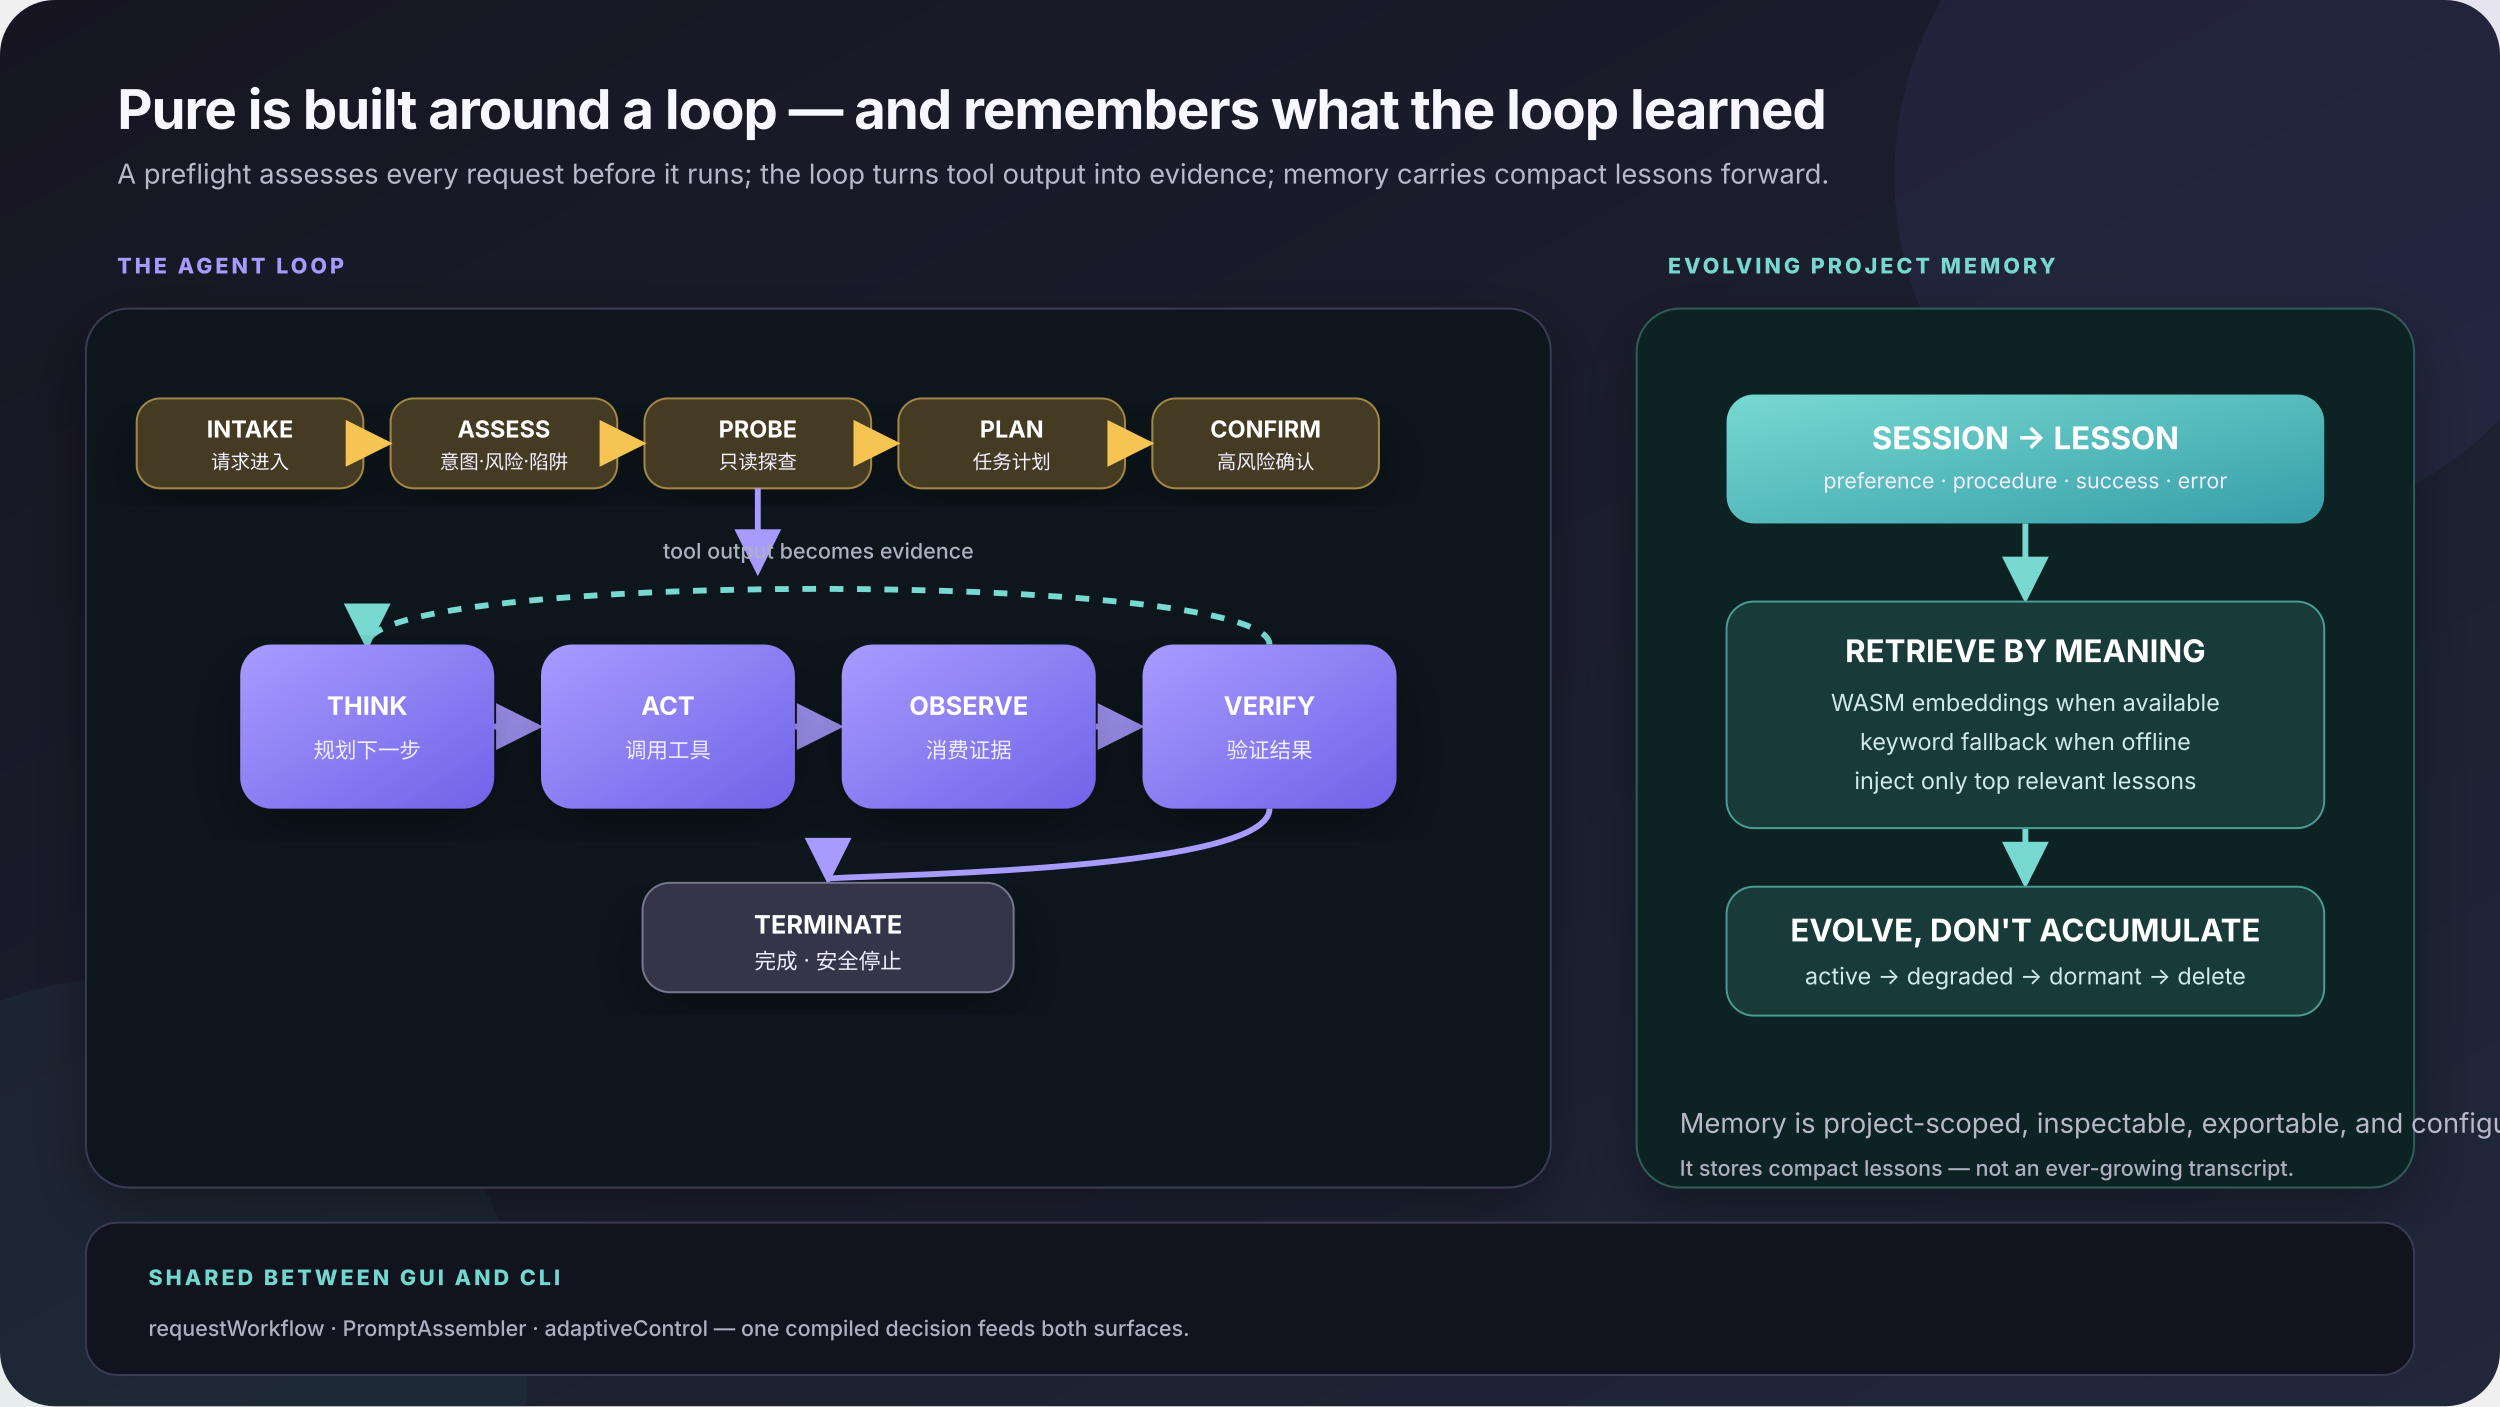
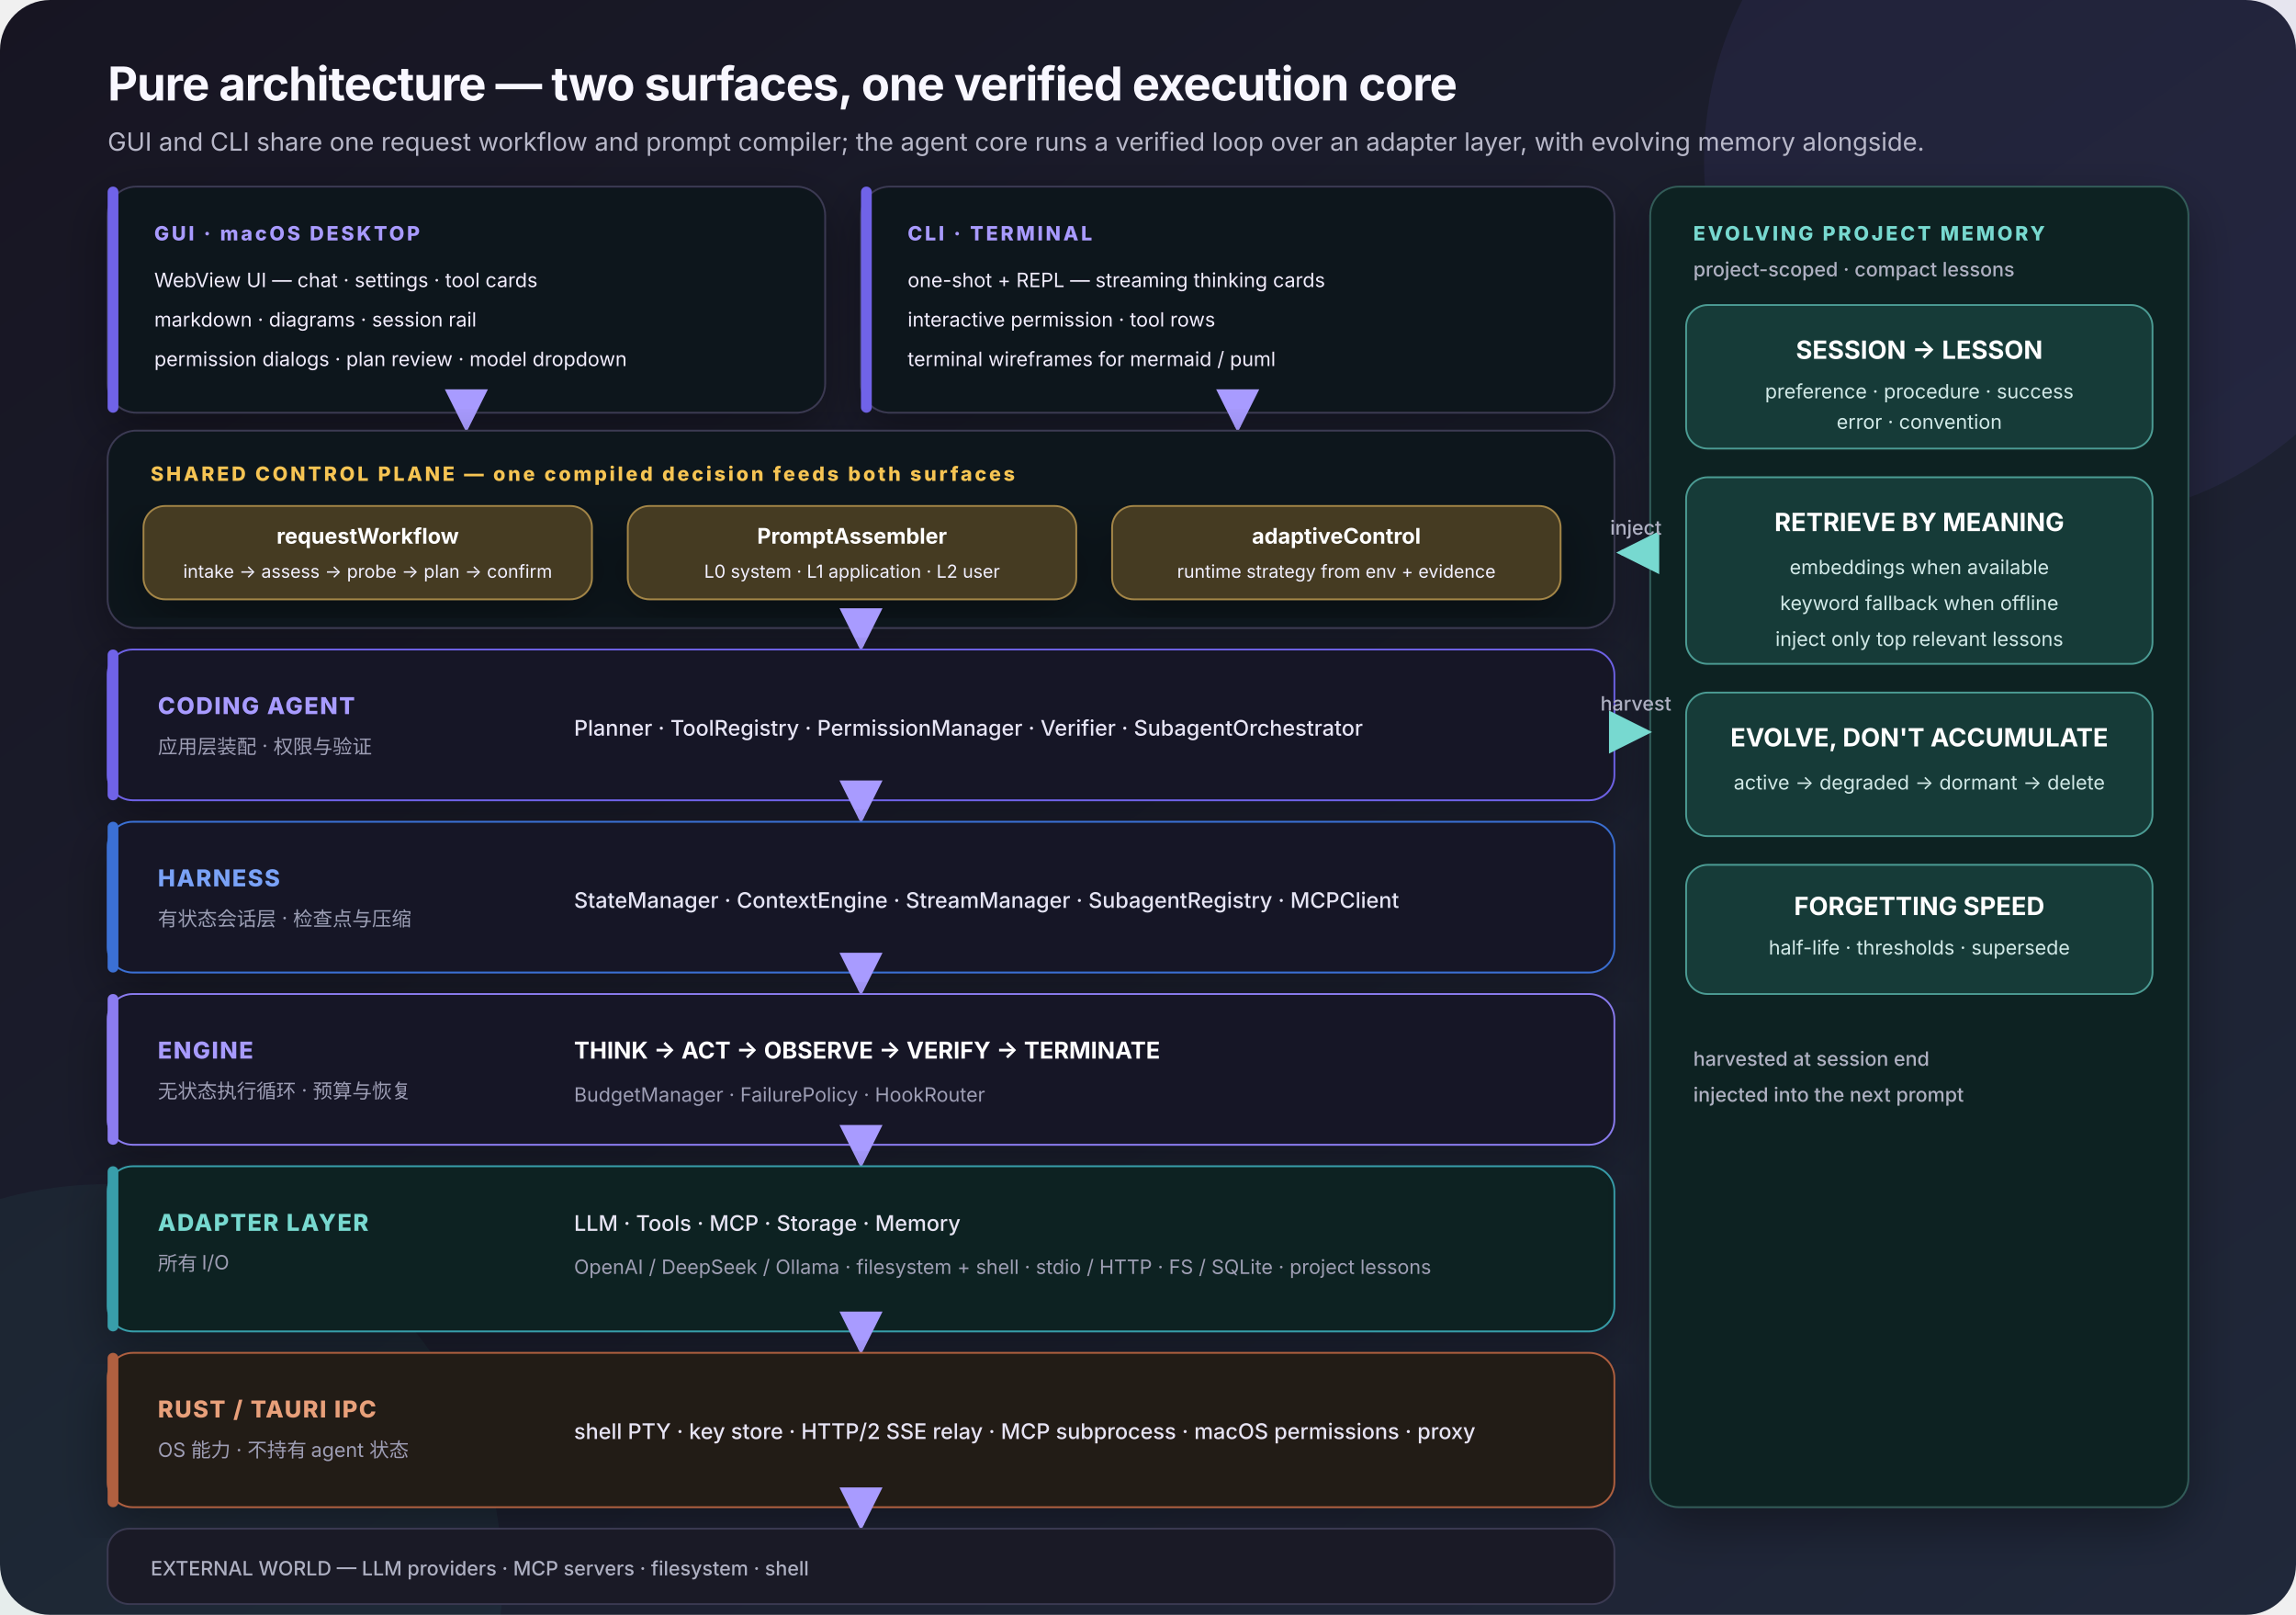
- <svg xmlns="http://www.w3.org/2000/svg" width="1280" height="720" viewBox="0 0 1280 720" role="img" aria-labelledby="title desc">
+ <svg xmlns="http://www.w3.org/2000/svg" width="1280" height="900" viewBox="0 0 1280 900" role="img" aria-labelledby="title desc">
  <defs>
    <linearGradient id="bg" x1="0" y1="0" x2="1" y2="1">
      <stop offset="0" stop-color="#171522" />
      <stop offset="1" stop-color="#20283a" />
    </linearGradient>
    <linearGradient id="violet" x1="0" y1="0" x2="1" y2="1">
      <stop offset="0" stop-color="#a89bff" />
      <stop offset="1" stop-color="#6f63e8" />
    </linearGradient>
    <linearGradient id="teal" x1="0" y1="0" x2="1" y2="1">
      <stop offset="0" stop-color="#77d9d0" />
      <stop offset="1" stop-color="#379eaa" />
    </linearGradient>
    <linearGradient id="amber" x1="0" y1="0" x2="1" y2="1">
      <stop offset="0" stop-color="#f6c453" />
      <stop offset="1" stop-color="#d98835" />
    </linearGradient>
    <filter id="shadow" x="-20%" y="-20%" width="140%" height="140%">
-       <feDropShadow dx="0" dy="12" stdDeviation="16" flood-color="#05060d" flood-opacity=".35" />
+       <feDropShadow dx="0" dy="10" stdDeviation="14" flood-color="#05060d" flood-opacity=".35" />
    </filter>
    <marker id="arrow-violet" markerWidth="8" markerHeight="8" refX="7" refY="4" orient="auto">
      <path d="M0 0L8 4L0 8Z" fill="#a89bff" />
    </marker>
    <marker id="arrow-teal" markerWidth="8" markerHeight="8" refX="7" refY="4" orient="auto">
      <path d="M0 0L8 4L0 8Z" fill="#77d9d0" />
    </marker>
    <marker id="arrow-amber" markerWidth="8" markerHeight="8" refX="7" refY="4" orient="auto">
      <path d="M0 0L8 4L0 8Z" fill="#f6c453" />
    </marker>
    <style>
-       .title { font: 700 28px -apple-system,BlinkMacSystemFont,'Segoe UI',sans-serif; fill: #f8f7ff; letter-spacing: -.02em; }
+       .title { font: 700 26px -apple-system,BlinkMacSystemFont,'Segoe UI',sans-serif; fill: #f8f7ff; letter-spacing: -.02em; }
      .subtitle { font: 400 14px -apple-system,BlinkMacSystemFont,'Segoe UI',sans-serif; fill: #b8b8c9; }
-       .section { font: 800 11px -apple-system,BlinkMacSystemFont,'Segoe UI',sans-serif; letter-spacing: .14em; }
+       .section { font: 800 11px -apple-system,BlinkMacSystemFont,'Segoe UI',sans-serif; letter-spacing: .13em; }
      .node { font: 700 13px -apple-system,BlinkMacSystemFont,'Segoe UI',sans-serif; fill: #fff; }
      .node-sub { font: 400 11px -apple-system,BlinkMacSystemFont,'Segoe UI',sans-serif; fill: #f0eefc; }
+       .layer-title { font: 800 13px -apple-system,BlinkMacSystemFont,'Segoe UI',sans-serif; letter-spacing: .06em; }
+       .layer-sub { font: 400 11px -apple-system,BlinkMacSystemFont,'Segoe UI',sans-serif; fill: #9d9eb4; }
+       .layer-body { font: 500 12px -apple-system,BlinkMacSystemFont,'Segoe UI',sans-serif; fill: #e6e4f4; }
      .pill { font: 700 12px -apple-system,BlinkMacSystemFont,'Segoe UI',sans-serif; fill: #fff; }
      .pill-sub { font: 400 10px -apple-system,BlinkMacSystemFont,'Segoe UI',sans-serif; fill: #f3f1ff; }
-       .memory-title { font: 700 16px -apple-system,BlinkMacSystemFont,'Segoe UI',sans-serif; fill: #fff; }
-       .memory-text { font: 400 12px -apple-system,BlinkMacSystemFont,'Segoe UI',sans-serif; fill: #d1e9e7; }
+       .memory-title { font: 700 14px -apple-system,BlinkMacSystemFont,'Segoe UI',sans-serif; fill: #fff; }
+       .memory-text { font: 400 11px -apple-system,BlinkMacSystemFont,'Segoe UI',sans-serif; fill: #d1e9e7; }
      .small { font: 500 11px -apple-system,BlinkMacSystemFont,'Segoe UI',sans-serif; fill: #aeb0c2; }
    </style>
  </defs>
-   <rect width="1280" height="720" rx="28" fill="url(#bg)" />
-   <circle cx="1150" cy="90" r="180" fill="#7668e8" opacity=".08" />
-   <circle cx="70" cy="700" r="200" fill="#42b8b1" opacity=".06" />
-   <text x="60" y="66" class="title">Pure is built around a loop — and remembers what the loop learned</text>
-   <text x="60" y="94" class="subtitle">A preflight assesses every request before it runs; the loop turns tool output into evidence; memory carries compact lessons forward.</text>
-   <text x="60" y="140" class="section" fill="#a89bff">THE AGENT LOOP</text>
-   <rect x="44" y="158" width="750" height="450" rx="22" fill="#11131e" stroke="#3b3a52" filter="url(#shadow)" />
+   <rect width="1280" height="900" rx="28" fill="url(#bg)" />
+   <circle cx="1150" cy="90" r="200" fill="#7668e8" opacity=".08" />
+   <circle cx="60" cy="880" r="220" fill="#42b8b1" opacity=".06" />
+   <text x="60" y="56" class="title">Pure architecture — two surfaces, one verified execution core</text>
+   <text x="60" y="84" class="subtitle">GUI and CLI share one request workflow and prompt compiler; the agent core runs a verified loop over an adapter layer, with evolving memory alongside.</text>
  <g filter="url(#shadow)">
-     <rect x="70" y="204" width="116" height="46" rx="12" fill="#443a24" stroke="#a48647" />
-     <text x="128" y="224" text-anchor="middle" class="pill">INTAKE</text>
-     <text x="128" y="240" text-anchor="middle" class="pill-sub">请求进入</text>
-     <rect x="200" y="204" width="116" height="46" rx="12" fill="#443a24" stroke="#a48647" />
-     <text x="258" y="224" text-anchor="middle" class="pill">ASSESS</text>
-     <text x="258" y="240" text-anchor="middle" class="pill-sub">意图·风险·陷阱</text>
-     <rect x="330" y="204" width="116" height="46" rx="12" fill="#443a24" stroke="#a48647" />
-     <text x="388" y="224" text-anchor="middle" class="pill">PROBE</text>
-     <text x="388" y="240" text-anchor="middle" class="pill-sub">只读探查</text>
-     <rect x="460" y="204" width="116" height="46" rx="12" fill="#443a24" stroke="#a48647" />
-     <text x="518" y="224" text-anchor="middle" class="pill">PLAN</text>
-     <text x="518" y="240" text-anchor="middle" class="pill-sub">任务计划</text>
-     <rect x="590" y="204" width="116" height="46" rx="12" fill="#443a24" stroke="#a48647" />
-     <text x="648" y="224" text-anchor="middle" class="pill">CONFIRM</text>
-     <text x="648" y="240" text-anchor="middle" class="pill-sub">高风险确认</text>
+     <rect x="60" y="104" width="400" height="126" rx="16" fill="#11131e" stroke="#3b3a52" />
+     <rect x="60" y="104" width="6" height="126" rx="3" fill="#6f63e8" />
+     <text x="86" y="134" class="section" fill="#a89bff">GUI · macOS DESKTOP</text>
+     <text x="86" y="160" class="node-sub">WebView UI — chat · settings · tool cards</text>
+     <text x="86" y="182" class="node-sub">markdown · diagrams · session rail</text>
+     <text x="86" y="204" class="node-sub">permission dialogs · plan review · model dropdown</text>
  </g>
-   <path d="M186 227H198" stroke="#f6c453" stroke-width="3" marker-end="url(#arrow-amber)" />
-   <path d="M316 227H328" stroke="#f6c453" stroke-width="3" marker-end="url(#arrow-amber)" />
-   <path d="M446 227H458" stroke="#f6c453" stroke-width="3" marker-end="url(#arrow-amber)" />
-   <path d="M576 227H588" stroke="#f6c453" stroke-width="3" marker-end="url(#arrow-amber)" />
-   <path d="M388 250V292" stroke="#a89bff" stroke-width="3" marker-end="url(#arrow-violet)" />
-   <path d="M253 372H275" stroke="#a89bff" stroke-width="3" marker-end="url(#arrow-violet)" />
-   <path d="M407 372H429" stroke="#a89bff" stroke-width="3" marker-end="url(#arrow-violet)" />
-   <path d="M561 372H583" stroke="#a89bff" stroke-width="3" marker-end="url(#arrow-violet)" />
-   <path d="M650 330C650 292 188 292 188 330" fill="none" stroke="#77d9d0" stroke-width="3" stroke-dasharray="7 7" marker-end="url(#arrow-teal)" />
-   <text x="419" y="286" text-anchor="middle" class="small" fill="#77d9d0">tool output becomes evidence</text>
  <g filter="url(#shadow)">
-     <rect x="123" y="330" width="130" height="84" rx="16" fill="url(#violet)" />
-     <text x="188" y="366" text-anchor="middle" class="node">THINK</text>
-     <text x="188" y="388" text-anchor="middle" class="node-sub">规划下一步</text>
-     <rect x="277" y="330" width="130" height="84" rx="16" fill="url(#violet)" />
-     <text x="342" y="366" text-anchor="middle" class="node">ACT</text>
-     <text x="342" y="388" text-anchor="middle" class="node-sub">调用工具</text>
-     <rect x="431" y="330" width="130" height="84" rx="16" fill="url(#violet)" />
-     <text x="496" y="366" text-anchor="middle" class="node">OBSERVE</text>
-     <text x="496" y="388" text-anchor="middle" class="node-sub">消费证据</text>
-     <rect x="585" y="330" width="130" height="84" rx="16" fill="url(#violet)" />
-     <text x="650" y="366" text-anchor="middle" class="node">VERIFY</text>
-     <text x="650" y="388" text-anchor="middle" class="node-sub">验证结果</text>
+     <rect x="480" y="104" width="420" height="126" rx="16" fill="#11131e" stroke="#3b3a52" />
+     <rect x="480" y="104" width="6" height="126" rx="3" fill="#6f63e8" />
+     <text x="506" y="134" class="section" fill="#a89bff">CLI · TERMINAL</text>
+     <text x="506" y="160" class="node-sub">one-shot + REPL — streaming thinking cards</text>
+     <text x="506" y="182" class="node-sub">interactive permission · tool rows</text>
+     <text x="506" y="204" class="node-sub">terminal wireframes for mermaid / puml</text>
  </g>
-   <path d="M650 414C650 448 424 448 424 450" fill="none" stroke="#a89bff" stroke-width="3" marker-end="url(#arrow-violet)" />
+   <path d="M260 232V238" stroke="#a89bff" stroke-width="3" marker-end="url(#arrow-violet)" />
+   <path d="M690 232V238" stroke="#a89bff" stroke-width="3" marker-end="url(#arrow-violet)" />
+   <rect x="60" y="240" width="840" height="110" rx="16" fill="#11131e" stroke="#3b3a52" filter="url(#shadow)" />
+   <text x="84" y="268" class="section" fill="#f6c453">SHARED CONTROL PLANE — one compiled decision feeds both surfaces</text>
  <g filter="url(#shadow)">
-     <rect x="329" y="452" width="190" height="56" rx="14" fill="#34364a" stroke="#76768f" />
-     <text x="424" y="478" text-anchor="middle" class="node">TERMINATE</text>
-     <text x="424" y="496" text-anchor="middle" class="node-sub">完成 · 安全停止</text>
+     <rect x="80" y="282" width="250" height="52" rx="12" fill="#443a24" stroke="#a48647" />
+     <text x="205" y="303" text-anchor="middle" class="pill">requestWorkflow</text>
+     <text x="205" y="322" text-anchor="middle" class="pill-sub">intake → assess → probe → plan → confirm</text>
+     <rect x="350" y="282" width="250" height="52" rx="12" fill="#443a24" stroke="#a48647" />
+     <text x="475" y="303" text-anchor="middle" class="pill">PromptAssembler</text>
+     <text x="475" y="322" text-anchor="middle" class="pill-sub">L0 system · L1 application · L2 user</text>
+     <rect x="620" y="282" width="250" height="52" rx="12" fill="#443a24" stroke="#a48647" />
+     <text x="745" y="303" text-anchor="middle" class="pill">adaptiveControl</text>
+     <text x="745" y="322" text-anchor="middle" class="pill-sub">runtime strategy from env + evidence</text>
  </g>
-   <text x="854" y="140" class="section" fill="#77d9d0">EVOLVING PROJECT MEMORY</text>
-   <rect x="838" y="158" width="398" height="450" rx="22" fill="#102321" stroke="#315b59" filter="url(#shadow)" />
-   <path d="M1037 268V306" stroke="#77d9d0" stroke-width="3" marker-end="url(#arrow-teal)" />
-   <path d="M1037 424V452" stroke="#77d9d0" stroke-width="3" marker-end="url(#arrow-teal)" />
-   <rect x="884" y="202" width="306" height="66" rx="14" fill="url(#teal)" />
-   <text x="1037" y="230" text-anchor="middle" class="memory-title">SESSION → LESSON</text>
-   <text x="1037" y="250" text-anchor="middle" class="node-sub">preference · procedure · success · error</text>
-   <rect x="884" y="308" width="306" height="116" rx="14" fill="#183b39" stroke="#4b9c94" />
-   <text x="1037" y="339" text-anchor="middle" class="memory-title">RETRIEVE BY MEANING</text>
-   <text x="1037" y="364" text-anchor="middle" class="memory-text">WASM embeddings when available</text>
-   <text x="1037" y="384" text-anchor="middle" class="memory-text">keyword fallback when offline</text>
-   <text x="1037" y="404" text-anchor="middle" class="memory-text">inject only top relevant lessons</text>
-   <rect x="884" y="454" width="306" height="66" rx="14" fill="#183b39" stroke="#4b9c94" />
-   <text x="1037" y="482" text-anchor="middle" class="memory-title">EVOLVE, DON'T ACCUMULATE</text>
-   <text x="1037" y="504" text-anchor="middle" class="memory-text">active → degraded → dormant → delete</text>
-   <text x="860" y="580" class="subtitle">Memory is project-scoped, inspectable, exportable, and configurable.</text>
-   <text x="860" y="602" class="small">It stores compact lessons — not an ever-growing transcript.</text>
-   <rect x="44" y="626" width="1192" height="78" rx="16" fill="#11131e" stroke="#3b3a52" />
-   <text x="76" y="658" class="section" fill="#72d8ce">SHARED BETWEEN GUI AND CLI</text>
-   <text x="76" y="684" class="small">requestWorkflow · PromptAssembler · adaptiveControl — one compiled decision feeds both surfaces.</text>
+   <path d="M480 352V360" stroke="#a89bff" stroke-width="3" marker-end="url(#arrow-violet)" />
+   <g filter="url(#shadow)">
+     <rect x="60" y="362" width="840" height="84" rx="14" fill="#151426" stroke="#6f63e8" />
+     <rect x="60" y="362" width="6" height="84" rx="3" fill="#6f63e8" />
+     <text x="88" y="398" class="layer-title" fill="#a89bff">CODING AGENT</text>
+     <text x="88" y="420" class="layer-sub">应用层装配 · 权限与验证</text>
+     <text x="320" y="410" class="layer-body">Planner · ToolRegistry · PermissionManager · Verifier · SubagentOrchestrator</text>
+   </g>
+   <path d="M480 448V456" stroke="#a89bff" stroke-width="3" marker-end="url(#arrow-violet)" />
+   <g filter="url(#shadow)">
+     <rect x="60" y="458" width="840" height="84" rx="14" fill="#131828" stroke="#3b6fd4" />
+     <rect x="60" y="458" width="6" height="84" rx="3" fill="#3b6fd4" />
+     <text x="88" y="494" class="layer-title" fill="#7aa2f7">HARNESS</text>
+     <text x="88" y="516" class="layer-sub">有状态会话层 · 检查点与压缩</text>
+     <text x="320" y="506" class="layer-body">StateManager · ContextEngine · StreamManager · SubagentRegistry · MCPClient</text>
+   </g>
+   <path d="M480 544V552" stroke="#a89bff" stroke-width="3" marker-end="url(#arrow-violet)" />
+   <g filter="url(#shadow)">
+     <rect x="60" y="554" width="840" height="84" rx="14" fill="#151426" stroke="#8b7cf0" />
+     <rect x="60" y="554" width="6" height="84" rx="3" fill="#8b7cf0" />
+     <text x="88" y="590" class="layer-title" fill="#a89bff">ENGINE</text>
+     <text x="88" y="612" class="layer-sub">无状态执行循环 · 预算与恢复</text>
+     <text x="320" y="590" class="node" fill="#c9c2ff">THINK → ACT → OBSERVE → VERIFY → TERMINATE</text>
+     <text x="320" y="614" class="layer-sub">BudgetManager · FailurePolicy · HookRouter</text>
+   </g>
+   <path d="M480 640V648" stroke="#a89bff" stroke-width="3" marker-end="url(#arrow-violet)" />
+   <g filter="url(#shadow)">
+     <rect x="60" y="650" width="840" height="92" rx="14" fill="#102321" stroke="#379eaa" />
+     <rect x="60" y="650" width="6" height="92" rx="3" fill="#379eaa" />
+     <text x="88" y="686" class="layer-title" fill="#77d9d0">ADAPTER LAYER</text>
+     <text x="88" y="708" class="layer-sub">所有 I/O</text>
+     <text x="320" y="686" class="layer-body">LLM · Tools · MCP · Storage · Memory</text>
+     <text x="320" y="710" class="layer-sub">OpenAI / DeepSeek / Ollama · filesystem + shell · stdio / HTTP · FS / SQLite · project lessons</text>
+   </g>
+   <path d="M480 744V752" stroke="#a89bff" stroke-width="3" marker-end="url(#arrow-violet)" />
+   <g filter="url(#shadow)">
+     <rect x="60" y="754" width="840" height="86" rx="14" fill="#241a17" stroke="#b0603f" />
+     <rect x="60" y="754" width="6" height="86" rx="3" fill="#b0603f" />
+     <text x="88" y="790" class="layer-title" fill="#e8a07a">RUST / TAURI IPC</text>
+     <text x="88" y="812" class="layer-sub">OS 能力 · 不持有 agent 状态</text>
+     <text x="320" y="802" class="layer-body">shell PTY · key store · HTTP/2 SSE relay · MCP subprocess · macOS permissions · proxy</text>
+   </g>
+   <path d="M480 842V850" stroke="#a89bff" stroke-width="3" marker-end="url(#arrow-violet)" />
+   <rect x="60" y="852" width="840" height="42" rx="12" fill="#1a1a26" stroke="#3b3a52" />
+   <text x="84" y="878" class="small">EXTERNAL WORLD — LLM providers · MCP servers · filesystem · shell</text>
+   <g filter="url(#shadow)">
+     <rect x="920" y="104" width="300" height="736" rx="16" fill="#102321" stroke="#315b59" />
+     <text x="944" y="134" class="section" fill="#77d9d0">EVOLVING PROJECT MEMORY</text>
+     <text x="944" y="154" class="small">project-scoped · compact lessons</text>
+     <rect x="940" y="170" width="260" height="80" rx="12" fill="#183b39" stroke="#4b9c94" />
+     <text x="1070" y="200" text-anchor="middle" class="memory-title">SESSION → LESSON</text>
+     <text x="1070" y="222" text-anchor="middle" class="memory-text">preference · procedure · success</text>
+     <text x="1070" y="239" text-anchor="middle" class="memory-text">error · convention</text>
+     <rect x="940" y="266" width="260" height="104" rx="12" fill="#183b39" stroke="#4b9c94" />
+     <text x="1070" y="296" text-anchor="middle" class="memory-title">RETRIEVE BY MEANING</text>
+     <text x="1070" y="320" text-anchor="middle" class="memory-text">embeddings when available</text>
+     <text x="1070" y="340" text-anchor="middle" class="memory-text">keyword fallback when offline</text>
+     <text x="1070" y="360" text-anchor="middle" class="memory-text">inject only top relevant lessons</text>
+     <rect x="940" y="386" width="260" height="80" rx="12" fill="#183b39" stroke="#4b9c94" />
+     <text x="1070" y="416" text-anchor="middle" class="memory-title">EVOLVE, DON'T ACCUMULATE</text>
+     <text x="1070" y="440" text-anchor="middle" class="memory-text">active → degraded → dormant → delete</text>
+     <rect x="940" y="482" width="260" height="72" rx="12" fill="#183b39" stroke="#4b9c94" />
+     <text x="1070" y="510" text-anchor="middle" class="memory-title">FORGETTING SPEED</text>
+     <text x="1070" y="532" text-anchor="middle" class="memory-text">half-life · thresholds · supersede</text>
+     <text x="944" y="594" class="small">harvested at session end</text>
+     <text x="944" y="614" class="small">injected into the next prompt</text>
+   </g>
+   <path d="M918 308H904" stroke="#77d9d0" stroke-width="3" stroke-dasharray="6 6" marker-end="url(#arrow-teal)" />
+   <text x="912" y="298" text-anchor="middle" class="small" fill="#77d9d0">inject</text>
+   <path d="M902 408H918" stroke="#77d9d0" stroke-width="3" marker-end="url(#arrow-teal)" />
+   <text x="912" y="396" text-anchor="middle" class="small" fill="#77d9d0">harvest</text>
</svg>
